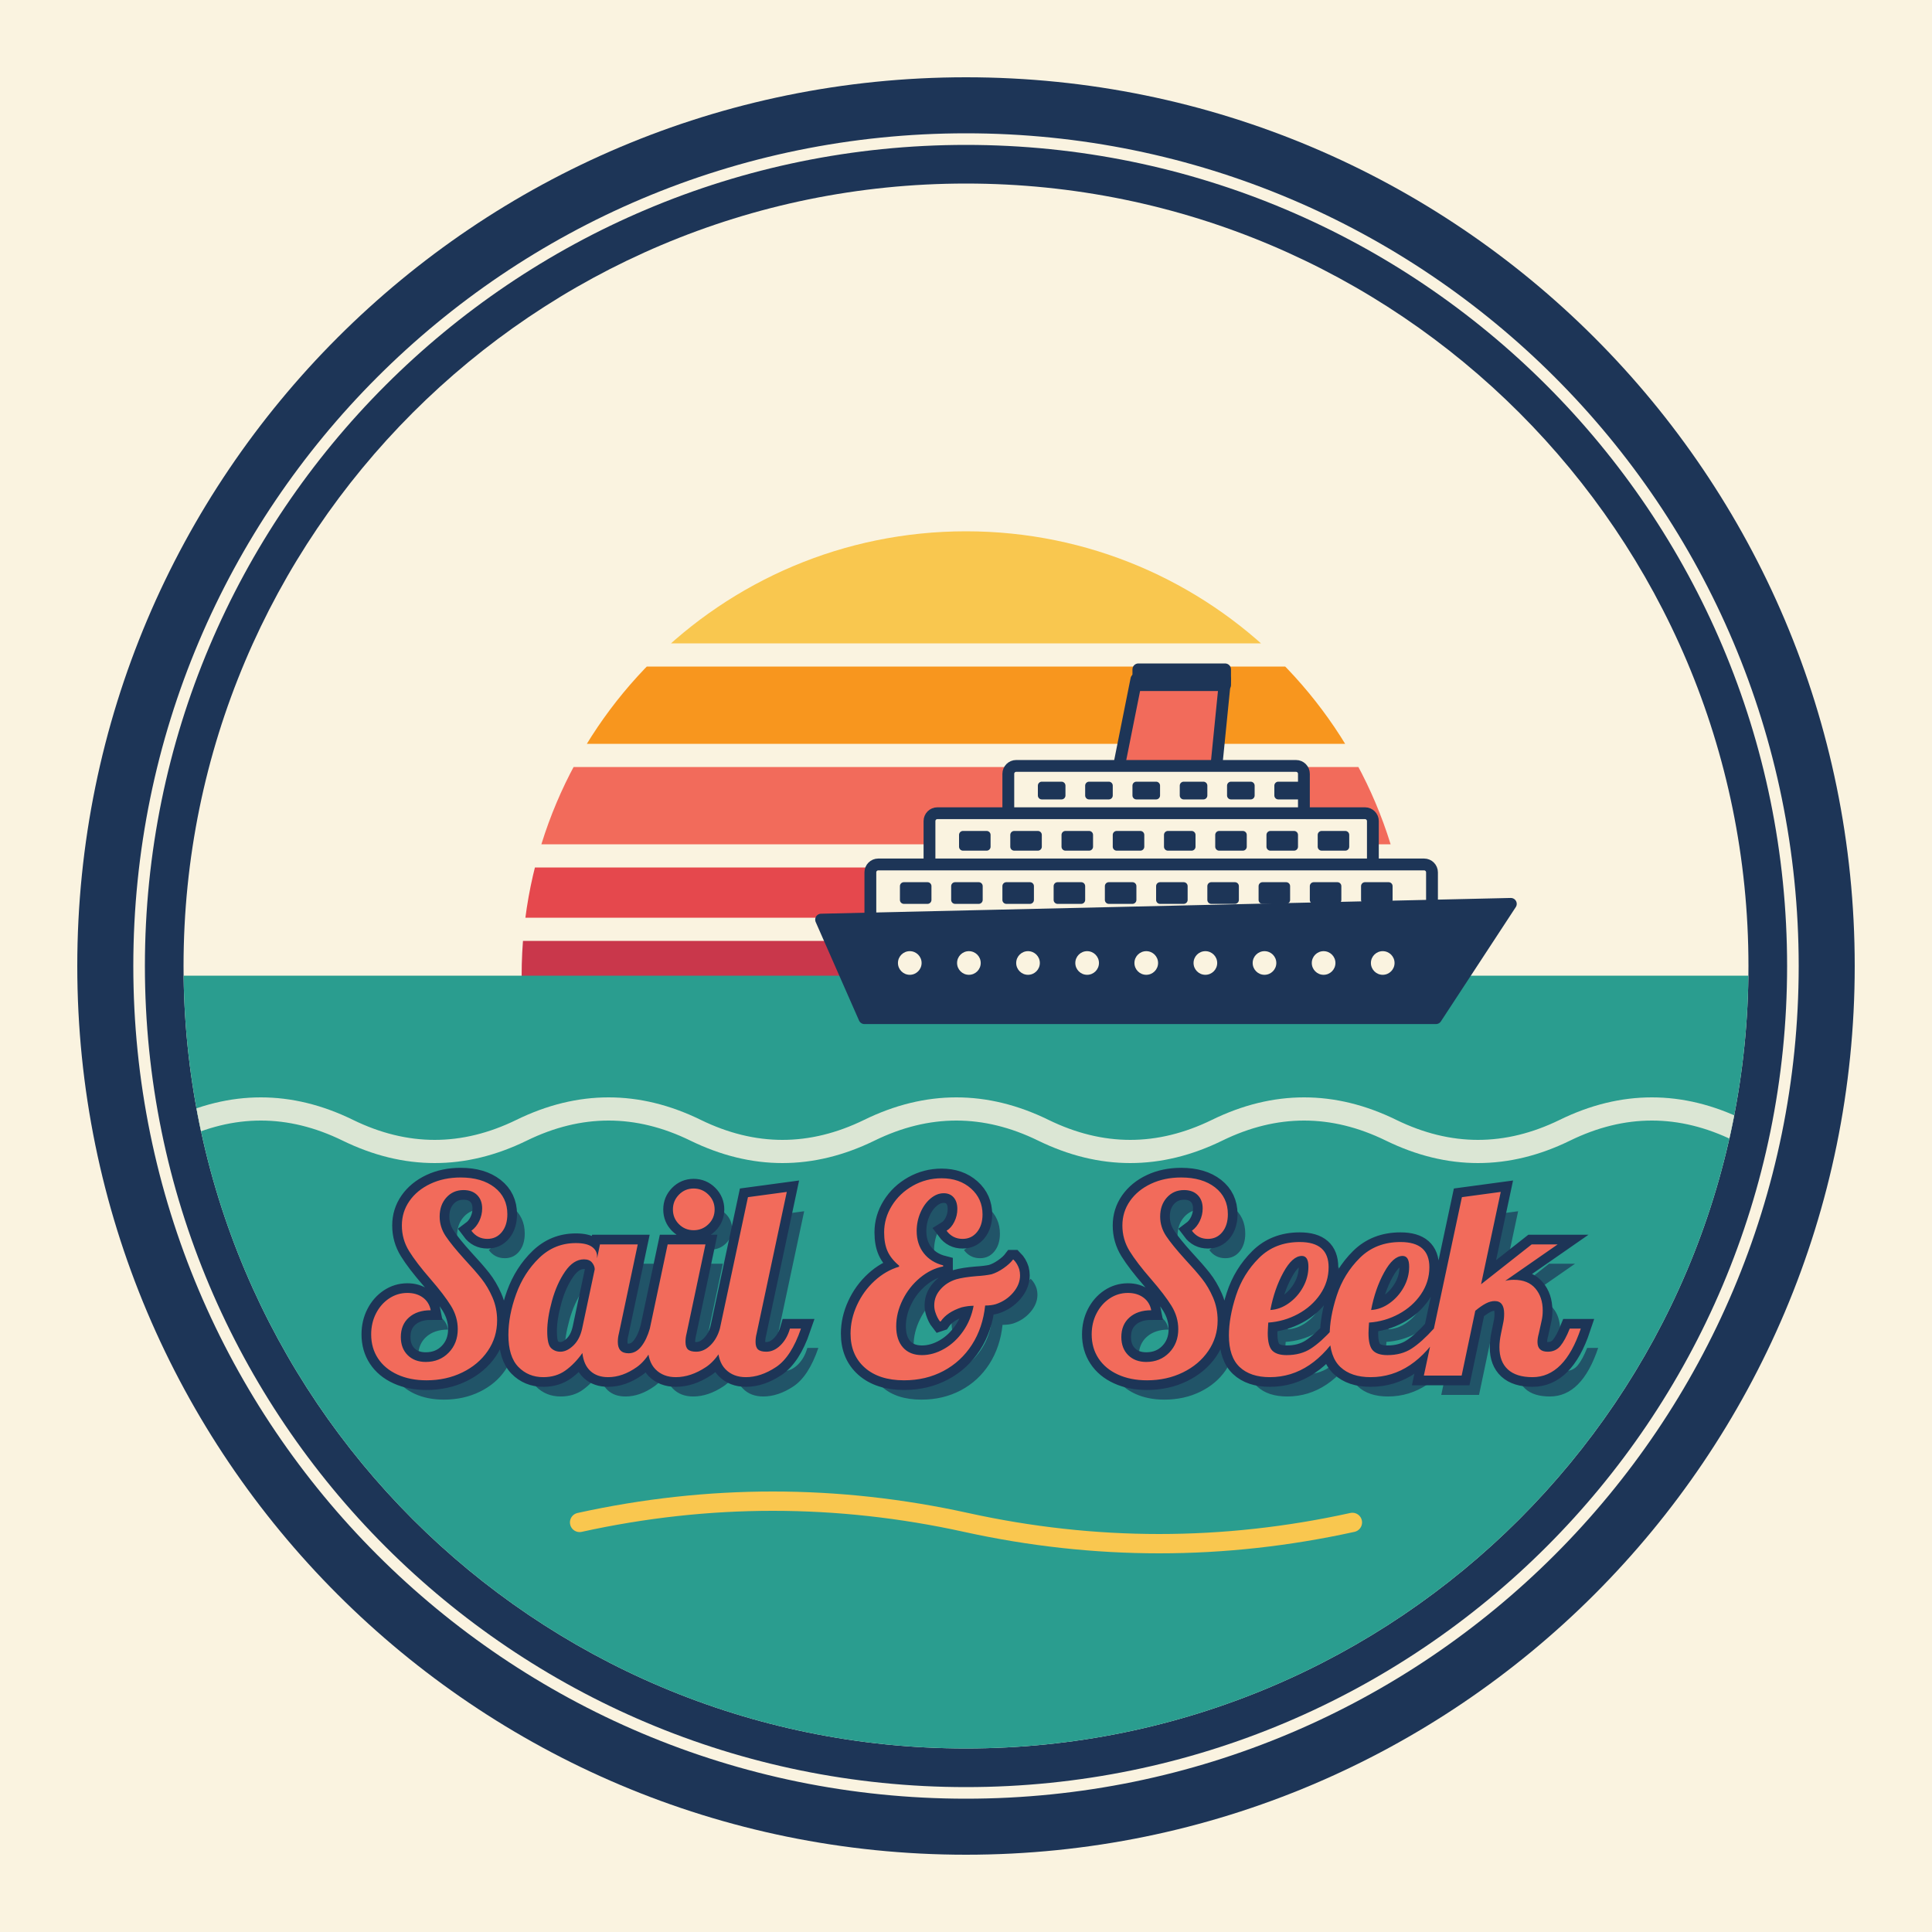
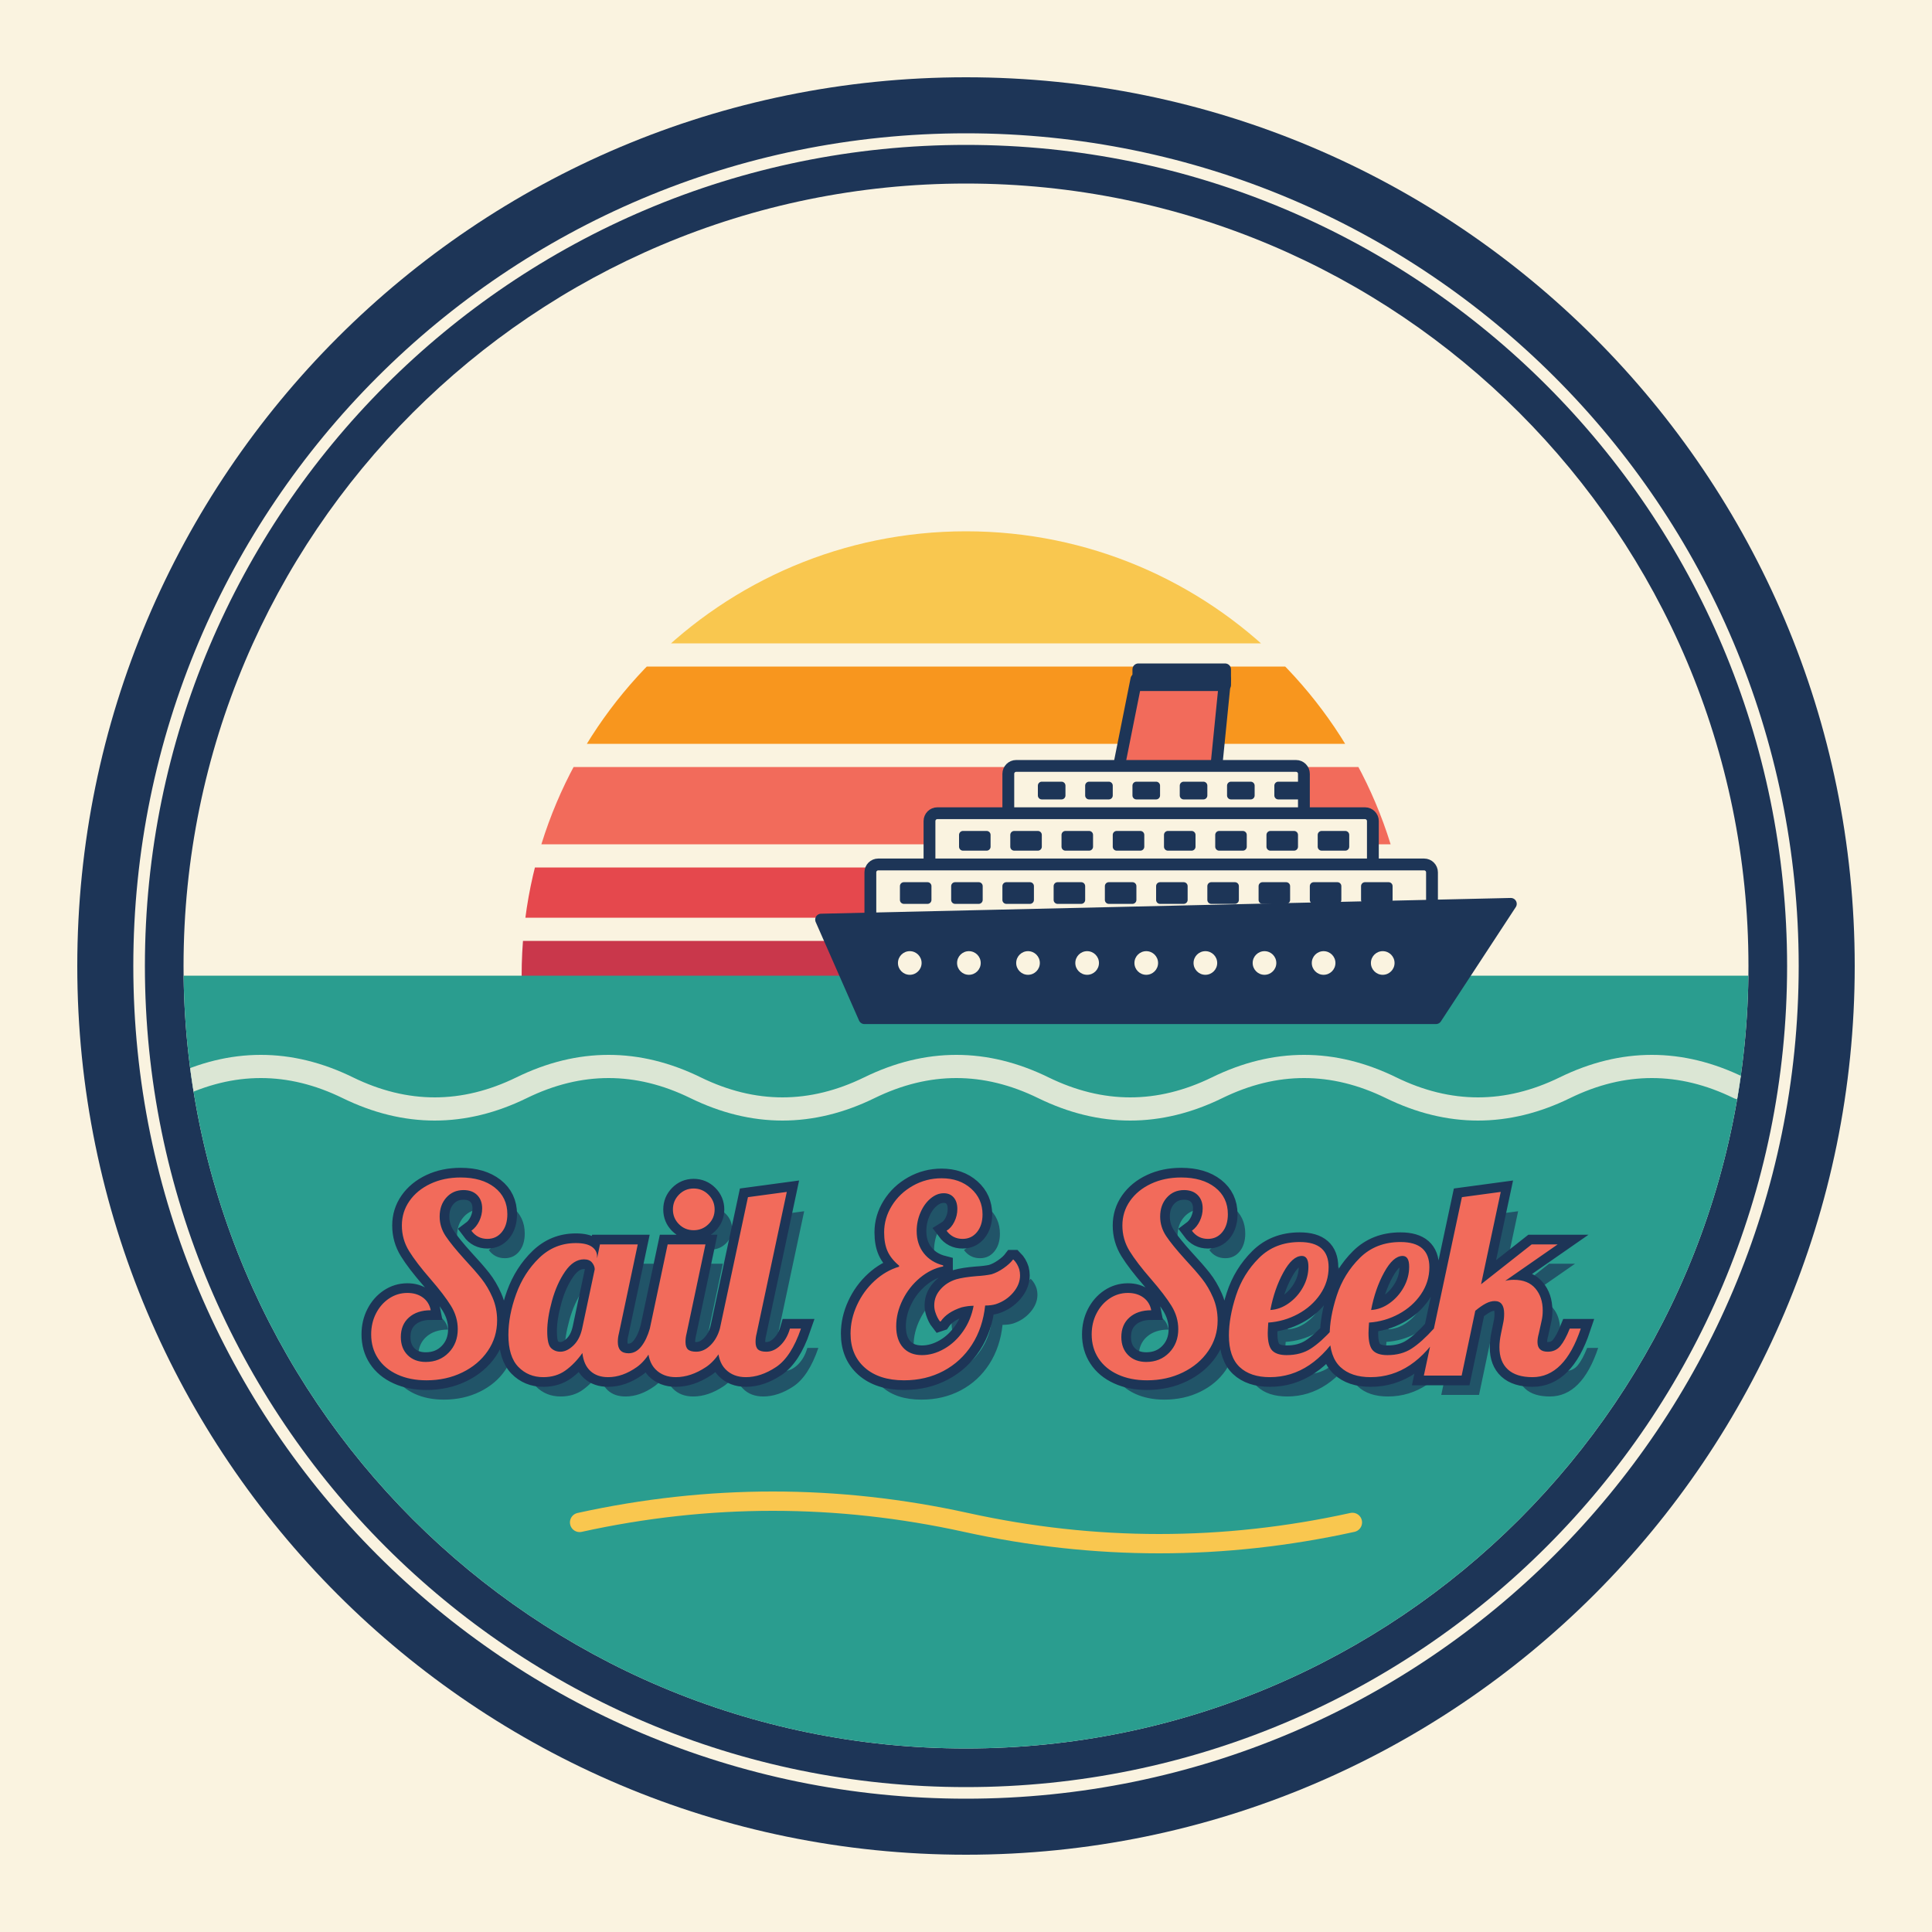
<svg xmlns="http://www.w3.org/2000/svg" viewBox="0 0 1000 1000" width="1000" height="1000">
  <defs>
    <clipPath id="c">
      <circle cx="500" cy="500" r="405" />
    </clipPath>
    <clipPath id="sun">
      <circle cx="500" cy="505" r="230" />
    </clipPath>
  </defs>
  <rect width="1000" height="1000" fill="#FAF3E0" />
  <circle cx="500" cy="500" r="460" fill="#1D3557" />
  <circle cx="500" cy="500" r="428" fill="none" stroke="#FAF3E0" stroke-width="6" />
  <g clip-path="url(#c)">
    <rect width="1000" height="1000" fill="#FAF3E0" />
    <g clip-path="url(#sun)">
      <rect x="250" y="265" width="500" height="68" fill="#F9C74F" />
      <rect x="250" y="345" width="500" height="40" fill="#F8961E" />
      <rect x="250" y="397" width="500" height="40" fill="#F26B5B" />
      <rect x="250" y="449" width="500" height="26" fill="#E5484D" />
      <rect x="250" y="487" width="500" height="19" fill="#C9374B" />
    </g>
    <rect x="0" y="505" width="1000" height="500" fill="#2A9D8F" />
    <g transform="translate(425 425) scale(1.02)">
      <path d="M150 -22 L160 -72 L205 -72 L200 -22 Z" fill="#F26B5B" stroke="#1D3557" stroke-width="6" stroke-linejoin="round" />
      <rect x="158" y="-80" width="50" height="14" rx="3" fill="#1D3557" />
      <rect x="95" y="-28" width="150" height="26" rx="4" fill="#FAF3E0" stroke="#1D3557" stroke-width="6" />
      <rect x="55" y="-4" width="225" height="28" rx="4" fill="#FAF3E0" stroke="#1D3557" stroke-width="6" />
      <rect x="25" y="22" width="285" height="30" rx="4" fill="#FAF3E0" stroke="#1D3557" stroke-width="6" />
      <g fill="#1D3557">
        <rect x="110" y="-20" width="14" height="9" rx="2" />
        <rect x="134" y="-20" width="14" height="9" rx="2" />
        <rect x="158" y="-20" width="14" height="9" rx="2" />
        <rect x="182" y="-20" width="14" height="9" rx="2" />
        <rect x="206" y="-20" width="14" height="9" rx="2" />
        <rect x="230" y="-20" width="14" height="9" rx="2" />
        <rect x="70" y="5" width="16" height="10" rx="2" />
        <rect x="96" y="5" width="16" height="10" rx="2" />
        <rect x="122" y="5" width="16" height="10" rx="2" />
        <rect x="148" y="5" width="16" height="10" rx="2" />
        <rect x="174" y="5" width="16" height="10" rx="2" />
        <rect x="200" y="5" width="16" height="10" rx="2" />
        <rect x="226" y="5" width="16" height="10" rx="2" />
        <rect x="252" y="5" width="16" height="10" rx="2" />
        <rect x="40" y="31" width="16" height="11" rx="2" />
        <rect x="66" y="31" width="16" height="11" rx="2" />
        <rect x="92" y="31" width="16" height="11" rx="2" />
        <rect x="118" y="31" width="16" height="11" rx="2" />
        <rect x="144" y="31" width="16" height="11" rx="2" />
        <rect x="170" y="31" width="16" height="11" rx="2" />
        <rect x="196" y="31" width="16" height="11" rx="2" />
        <rect x="222" y="31" width="16" height="11" rx="2" />
        <rect x="248" y="31" width="16" height="11" rx="2" />
        <rect x="274" y="31" width="16" height="11" rx="2" />
      </g>
      <path d="M0 50 L350 42 L312 100 L22 100 Z" fill="#1D3557" stroke="#1D3557" stroke-width="6" stroke-linejoin="round" />
      <g fill="#FAF3E0">
        <circle cx="45" cy="72" r="6" />
        <circle cx="75" cy="72" r="6" />
        <circle cx="105" cy="72" r="6" />
        <circle cx="135" cy="72" r="6" />
        <circle cx="165" cy="72" r="6" />
        <circle cx="195" cy="72" r="6" />
        <circle cx="225" cy="72" r="6" />
        <circle cx="255" cy="72" r="6" />
        <circle cx="285" cy="72" r="6" />
      </g>
    </g>
-     <path d="M90 585 q45 -22 90 0 t90 0 t90 0 t90 0 t90 0 t90 0 t90 0 t90 0 t90 0" fill="none" stroke="#FAF3E0" stroke-width="12" stroke-linecap="round" opacity=".85" />
+     <path d="M90 563 q45 -22 90 0 t90 0 t90 0 t90 0 t90 0 t90 0 t90 0 t90 0 t90 0" fill="none" stroke="#FAF3E0" stroke-width="12" stroke-linecap="round" opacity=".85" />
    <path d="M192.118 690.678Q192.118 684.702 194.63 679.813Q197.143 674.924 201.421 672.072Q205.699 669.22 210.859 669.22Q215.613 669.22 218.872 671.596Q222.132 673.973 222.947 678.183Q215.884 678.183 211.674 681.918Q207.464 685.653 207.464 692.036Q207.464 697.876 210.995 701.407Q214.526 704.938 220.366 704.938Q227.564 704.938 232.25 700.117Q236.935 695.295 236.935 687.962Q236.935 681.578 233.404 675.874Q229.873 670.17 222.811 662.022Q215.477 653.601 211.742 647.558Q208.007 641.514 208.007 634.316Q208.007 627.254 211.946 621.618Q215.884 615.982 222.811 612.723Q229.737 609.463 238.429 609.463Q249.43 609.463 256.016 614.624Q262.603 619.785 262.603 628.477Q262.603 634.181 259.751 637.712Q256.899 641.243 252.282 641.243Q247.121 641.243 243.997 637.033Q246.578 635.131 248.071 632.008Q249.565 628.884 249.565 625.489Q249.565 621.143 246.985 618.562Q244.405 615.982 239.923 615.982Q234.49 615.982 231.027 619.853Q227.564 623.723 227.564 629.699Q227.564 635.131 230.688 639.817Q233.811 644.502 240.466 651.836Q245.899 657.676 249.226 661.886Q252.553 666.096 254.93 671.596Q257.307 677.097 257.307 683.48Q257.307 692.172 252.485 699.234Q247.664 706.296 239.312 710.37Q230.959 714.445 220.774 714.445Q212.218 714.445 205.699 711.457Q199.18 708.469 195.649 703.104Q192.118 697.74 192.118 690.678ZM263.146 690.949Q263.146 680.899 267.153 669.831Q271.159 658.762 279.104 651.089Q287.049 643.416 298.05 643.416Q303.618 643.416 306.334 645.317Q309.05 647.218 309.05 650.342V651.293L310.544 644.095H330.101L320.323 690.27Q319.779 692.307 319.779 694.616Q319.779 700.456 325.348 700.456Q329.15 700.456 331.934 696.925Q334.719 693.394 336.348 687.69H342.052Q337.027 702.357 329.626 707.586Q322.224 712.815 314.754 712.815Q309.05 712.815 305.587 709.623Q302.124 706.432 301.445 700.32Q297.507 705.889 292.685 709.352Q287.864 712.815 281.209 712.815Q273.468 712.815 268.307 707.518Q263.146 702.222 263.146 690.949ZM301.309 687.69 307.828 656.997Q307.828 655.231 306.47 653.534Q305.112 651.836 302.26 651.836Q296.827 651.836 292.482 658.151Q288.136 664.466 285.691 673.362Q283.246 682.257 283.246 689.048Q283.246 695.839 285.216 697.74Q287.185 699.641 290.037 699.641Q293.432 699.641 296.76 696.45Q300.087 693.258 301.309 687.69ZM348.3 626.032Q348.3 621.55 351.423 618.359Q354.547 615.167 359.029 615.167Q363.51 615.167 366.702 618.359Q369.894 621.55 369.894 626.032Q369.894 630.514 366.702 633.637Q363.51 636.761 359.029 636.761Q354.547 636.761 351.423 633.637Q348.3 630.514 348.3 626.032ZM335.262 696.518Q335.262 693.122 336.348 687.69L345.583 644.095H365.14L355.362 690.27Q354.819 692.307 354.819 694.616Q354.819 697.332 356.109 698.487Q357.399 699.641 360.387 699.641Q364.325 699.641 367.721 696.314Q371.116 692.987 372.61 687.69H378.314Q373.289 702.357 365.412 707.586Q357.535 712.815 349.794 712.815Q343.275 712.815 339.268 708.741Q335.262 704.666 335.262 696.518ZM371.523 696.518Q371.523 693.122 372.61 687.69L387.141 619.649L407.241 616.933L391.623 690.27Q391.08 692.307 391.08 694.616Q391.08 697.332 392.37 698.487Q393.66 699.641 396.648 699.641Q400.587 699.641 403.982 696.314Q407.377 692.987 408.871 687.69H414.575Q409.55 702.357 401.673 707.586Q393.796 712.815 386.055 712.815Q379.536 712.815 375.53 708.741Q371.523 704.666 371.523 696.518ZM527.977 660.12Q527.977 664.874 524.378 669.084Q520.779 673.294 515.347 675.06Q513.038 675.739 509.914 675.739Q508.692 687.282 503.056 696.042Q497.42 704.802 488.32 709.623Q479.221 714.445 467.949 714.445Q455.047 714.445 447.645 707.926Q440.243 701.407 440.243 690.27Q440.243 682.801 443.571 675.535Q446.898 668.269 452.67 662.972Q458.442 657.676 465.368 655.639V655.095Q461.158 651.564 459.393 647.626Q457.627 643.687 457.627 637.847Q457.627 630.514 461.634 624.063Q465.64 617.612 472.498 613.741Q479.357 609.87 487.37 609.87Q496.605 609.87 502.58 615.167Q508.556 620.464 508.556 628.612Q508.556 634.181 505.704 637.712Q502.852 641.243 498.234 641.243Q493.074 641.243 489.95 637.033Q492.395 635.539 493.956 632.415Q495.518 629.291 495.518 625.76Q495.518 621.958 493.617 619.785Q491.716 617.612 488.456 617.612Q484.925 617.612 481.666 620.328Q478.406 623.044 476.437 627.594Q474.468 632.143 474.468 637.168Q474.468 643.959 478.135 648.644Q481.801 653.33 488.184 654.96V655.503Q481.801 656.725 476.165 661.411Q470.529 666.096 467.202 672.819Q463.874 679.541 463.874 686.468Q463.874 693.53 467.405 697.468Q470.937 701.407 477.184 701.407Q483.024 701.407 488.728 698.147Q494.432 694.888 498.506 689.048Q502.58 683.208 503.939 675.874Q500.951 675.874 497.691 676.689Q490.222 679.134 486.962 683.887L486.555 684.023Q485.061 682.122 484.11 679.134Q483.567 677.504 483.567 675.603Q483.567 670.985 486.826 667.318Q490.086 663.651 494.975 662.158Q498.778 661.071 505.432 660.528Q509.914 660.256 513.174 659.577Q516.297 658.626 519.489 656.386Q522.68 654.145 524.31 651.972H524.582Q526.619 654.009 527.57 656.997Q527.977 658.626 527.977 660.12ZM565.053 690.678Q565.053 684.702 567.566 679.813Q570.078 674.924 574.356 672.072Q578.634 669.22 583.795 669.22Q588.548 669.22 591.808 671.596Q595.067 673.973 595.882 678.183Q588.82 678.183 584.61 681.918Q580.4 685.653 580.4 692.036Q580.4 697.876 583.931 701.407Q587.462 704.938 593.302 704.938Q600.5 704.938 605.185 700.117Q609.871 695.295 609.871 687.962Q609.871 681.578 606.34 675.874Q602.809 670.17 595.746 662.022Q588.413 653.601 584.678 647.558Q580.943 641.514 580.943 634.316Q580.943 627.254 584.882 621.618Q588.82 615.982 595.746 612.723Q602.673 609.463 611.365 609.463Q622.365 609.463 628.952 614.624Q635.539 619.785 635.539 628.477Q635.539 634.181 632.687 637.712Q629.835 641.243 625.217 641.243Q620.056 641.243 616.933 637.033Q619.513 635.131 621.007 632.008Q622.501 628.884 622.501 625.489Q622.501 621.143 619.921 618.562Q617.34 615.982 612.859 615.982Q607.426 615.982 603.963 619.853Q600.5 623.723 600.5 629.699Q600.5 635.131 603.623 639.817Q606.747 644.502 613.402 651.836Q618.834 657.676 622.162 661.886Q625.489 666.096 627.866 671.596Q630.242 677.097 630.242 683.48Q630.242 692.172 625.421 699.234Q620.6 706.296 612.247 710.37Q603.895 714.445 593.709 714.445Q585.153 714.445 578.634 711.457Q572.115 708.469 568.584 703.104Q565.053 697.74 565.053 690.678ZM636.082 691.221Q636.082 681.85 639.749 670.578Q643.416 659.306 651.7 651.089Q659.985 642.872 672.751 642.872Q687.69 642.872 687.69 655.91Q687.69 663.516 683.344 669.899Q678.998 676.282 671.8 680.152Q664.602 684.023 656.454 684.566Q656.182 688.641 656.182 689.999Q656.182 696.653 658.491 699.03Q660.8 701.407 665.96 701.407Q673.294 701.407 678.523 698.012Q683.752 694.616 689.999 687.69H694.616Q679.542 712.815 657.269 712.815Q647.219 712.815 641.65 707.586Q636.082 702.357 636.082 691.221ZM677.233 655.639Q677.233 650.07 673.837 650.07Q668.948 650.07 664.263 658.626Q659.577 667.183 657.54 678.047Q662.565 677.776 667.115 674.516Q671.664 671.257 674.449 666.232Q677.233 661.207 677.233 655.639ZM688.233 691.221Q688.233 681.85 691.9 670.578Q695.567 659.306 703.852 651.089Q712.136 642.872 724.902 642.872Q739.841 642.872 739.841 655.91Q739.841 663.516 735.495 669.899Q731.15 676.282 723.952 680.152Q716.754 684.023 708.605 684.566Q708.333 688.641 708.333 689.999Q708.333 696.653 710.642 699.03Q712.951 701.407 718.112 701.407Q725.445 701.407 730.674 698.012Q735.903 694.616 742.15 687.69H746.768Q731.693 712.815 709.42 712.815Q699.37 712.815 693.802 707.586Q688.233 702.357 688.233 691.221ZM729.384 655.639Q729.384 650.07 725.989 650.07Q721.1 650.07 716.414 658.626Q711.729 667.183 709.691 678.047Q714.716 677.776 719.266 674.516Q723.816 671.257 726.6 666.232Q729.384 661.207 729.384 655.639ZM776.103 697.332Q776.103 694.073 776.918 690.27L778.004 684.974Q778.547 682.665 778.547 679.949Q778.547 673.43 773.658 673.43Q771.485 673.43 769.109 674.652Q766.732 675.874 763.608 678.455L756.546 712.0H736.989L756.682 619.649L776.782 616.933L766.596 664.738L792.807 644.095H806.253L779.091 662.972Q781.128 662.429 783.572 662.429Q790.906 662.429 794.709 666.911Q798.512 671.393 798.512 678.319Q798.512 681.171 797.968 683.48L796.474 690.27Q795.795 692.715 795.795 694.616Q795.795 699.641 801.092 699.641Q805.166 699.641 807.611 696.721Q810.055 693.801 812.5 687.69H818.204Q809.784 712.815 793.215 712.815Q784.795 712.815 780.449 708.808Q776.103 704.802 776.103 697.332Z" fill="#1D3557" transform="translate(9 10)" opacity=".7" />
    <path d="M192.118 690.678Q192.118 684.702 194.63 679.813Q197.143 674.924 201.421 672.072Q205.699 669.22 210.859 669.22Q215.613 669.22 218.872 671.596Q222.132 673.973 222.947 678.183Q215.884 678.183 211.674 681.918Q207.464 685.653 207.464 692.036Q207.464 697.876 210.995 701.407Q214.526 704.938 220.366 704.938Q227.564 704.938 232.25 700.117Q236.935 695.295 236.935 687.962Q236.935 681.578 233.404 675.874Q229.873 670.17 222.811 662.022Q215.477 653.601 211.742 647.558Q208.007 641.514 208.007 634.316Q208.007 627.254 211.946 621.618Q215.884 615.982 222.811 612.723Q229.737 609.463 238.429 609.463Q249.43 609.463 256.016 614.624Q262.603 619.785 262.603 628.477Q262.603 634.181 259.751 637.712Q256.899 641.243 252.282 641.243Q247.121 641.243 243.997 637.033Q246.578 635.131 248.071 632.008Q249.565 628.884 249.565 625.489Q249.565 621.143 246.985 618.562Q244.405 615.982 239.923 615.982Q234.49 615.982 231.027 619.853Q227.564 623.723 227.564 629.699Q227.564 635.131 230.688 639.817Q233.811 644.502 240.466 651.836Q245.899 657.676 249.226 661.886Q252.553 666.096 254.93 671.596Q257.307 677.097 257.307 683.48Q257.307 692.172 252.485 699.234Q247.664 706.296 239.312 710.37Q230.959 714.445 220.774 714.445Q212.218 714.445 205.699 711.457Q199.18 708.469 195.649 703.104Q192.118 697.74 192.118 690.678ZM263.146 690.949Q263.146 680.899 267.153 669.831Q271.159 658.762 279.104 651.089Q287.049 643.416 298.05 643.416Q303.618 643.416 306.334 645.317Q309.05 647.218 309.05 650.342V651.293L310.544 644.095H330.101L320.323 690.27Q319.779 692.307 319.779 694.616Q319.779 700.456 325.348 700.456Q329.15 700.456 331.934 696.925Q334.719 693.394 336.348 687.69H342.052Q337.027 702.357 329.626 707.586Q322.224 712.815 314.754 712.815Q309.05 712.815 305.587 709.623Q302.124 706.432 301.445 700.32Q297.507 705.889 292.685 709.352Q287.864 712.815 281.209 712.815Q273.468 712.815 268.307 707.518Q263.146 702.222 263.146 690.949ZM301.309 687.69 307.828 656.997Q307.828 655.231 306.47 653.534Q305.112 651.836 302.26 651.836Q296.827 651.836 292.482 658.151Q288.136 664.466 285.691 673.362Q283.246 682.257 283.246 689.048Q283.246 695.839 285.216 697.74Q287.185 699.641 290.037 699.641Q293.432 699.641 296.76 696.45Q300.087 693.258 301.309 687.69ZM348.3 626.032Q348.3 621.55 351.423 618.359Q354.547 615.167 359.029 615.167Q363.51 615.167 366.702 618.359Q369.894 621.55 369.894 626.032Q369.894 630.514 366.702 633.637Q363.51 636.761 359.029 636.761Q354.547 636.761 351.423 633.637Q348.3 630.514 348.3 626.032ZM335.262 696.518Q335.262 693.122 336.348 687.69L345.583 644.095H365.14L355.362 690.27Q354.819 692.307 354.819 694.616Q354.819 697.332 356.109 698.487Q357.399 699.641 360.387 699.641Q364.325 699.641 367.721 696.314Q371.116 692.987 372.61 687.69H378.314Q373.289 702.357 365.412 707.586Q357.535 712.815 349.794 712.815Q343.275 712.815 339.268 708.741Q335.262 704.666 335.262 696.518ZM371.523 696.518Q371.523 693.122 372.61 687.69L387.141 619.649L407.241 616.933L391.623 690.27Q391.08 692.307 391.08 694.616Q391.08 697.332 392.37 698.487Q393.66 699.641 396.648 699.641Q400.587 699.641 403.982 696.314Q407.377 692.987 408.871 687.69H414.575Q409.55 702.357 401.673 707.586Q393.796 712.815 386.055 712.815Q379.536 712.815 375.53 708.741Q371.523 704.666 371.523 696.518ZM527.977 660.12Q527.977 664.874 524.378 669.084Q520.779 673.294 515.347 675.06Q513.038 675.739 509.914 675.739Q508.692 687.282 503.056 696.042Q497.42 704.802 488.32 709.623Q479.221 714.445 467.949 714.445Q455.047 714.445 447.645 707.926Q440.243 701.407 440.243 690.27Q440.243 682.801 443.571 675.535Q446.898 668.269 452.67 662.972Q458.442 657.676 465.368 655.639V655.095Q461.158 651.564 459.393 647.626Q457.627 643.687 457.627 637.847Q457.627 630.514 461.634 624.063Q465.64 617.612 472.498 613.741Q479.357 609.87 487.37 609.87Q496.605 609.87 502.58 615.167Q508.556 620.464 508.556 628.612Q508.556 634.181 505.704 637.712Q502.852 641.243 498.234 641.243Q493.074 641.243 489.95 637.033Q492.395 635.539 493.956 632.415Q495.518 629.291 495.518 625.76Q495.518 621.958 493.617 619.785Q491.716 617.612 488.456 617.612Q484.925 617.612 481.666 620.328Q478.406 623.044 476.437 627.594Q474.468 632.143 474.468 637.168Q474.468 643.959 478.135 648.644Q481.801 653.33 488.184 654.96V655.503Q481.801 656.725 476.165 661.411Q470.529 666.096 467.202 672.819Q463.874 679.541 463.874 686.468Q463.874 693.53 467.405 697.468Q470.937 701.407 477.184 701.407Q483.024 701.407 488.728 698.147Q494.432 694.888 498.506 689.048Q502.58 683.208 503.939 675.874Q500.951 675.874 497.691 676.689Q490.222 679.134 486.962 683.887L486.555 684.023Q485.061 682.122 484.11 679.134Q483.567 677.504 483.567 675.603Q483.567 670.985 486.826 667.318Q490.086 663.651 494.975 662.158Q498.778 661.071 505.432 660.528Q509.914 660.256 513.174 659.577Q516.297 658.626 519.489 656.386Q522.68 654.145 524.31 651.972H524.582Q526.619 654.009 527.57 656.997Q527.977 658.626 527.977 660.12ZM565.053 690.678Q565.053 684.702 567.566 679.813Q570.078 674.924 574.356 672.072Q578.634 669.22 583.795 669.22Q588.548 669.22 591.808 671.596Q595.067 673.973 595.882 678.183Q588.82 678.183 584.61 681.918Q580.4 685.653 580.4 692.036Q580.4 697.876 583.931 701.407Q587.462 704.938 593.302 704.938Q600.5 704.938 605.185 700.117Q609.871 695.295 609.871 687.962Q609.871 681.578 606.34 675.874Q602.809 670.17 595.746 662.022Q588.413 653.601 584.678 647.558Q580.943 641.514 580.943 634.316Q580.943 627.254 584.882 621.618Q588.82 615.982 595.746 612.723Q602.673 609.463 611.365 609.463Q622.365 609.463 628.952 614.624Q635.539 619.785 635.539 628.477Q635.539 634.181 632.687 637.712Q629.835 641.243 625.217 641.243Q620.056 641.243 616.933 637.033Q619.513 635.131 621.007 632.008Q622.501 628.884 622.501 625.489Q622.501 621.143 619.921 618.562Q617.34 615.982 612.859 615.982Q607.426 615.982 603.963 619.853Q600.5 623.723 600.5 629.699Q600.5 635.131 603.623 639.817Q606.747 644.502 613.402 651.836Q618.834 657.676 622.162 661.886Q625.489 666.096 627.866 671.596Q630.242 677.097 630.242 683.48Q630.242 692.172 625.421 699.234Q620.6 706.296 612.247 710.37Q603.895 714.445 593.709 714.445Q585.153 714.445 578.634 711.457Q572.115 708.469 568.584 703.104Q565.053 697.74 565.053 690.678ZM636.082 691.221Q636.082 681.85 639.749 670.578Q643.416 659.306 651.7 651.089Q659.985 642.872 672.751 642.872Q687.69 642.872 687.69 655.91Q687.69 663.516 683.344 669.899Q678.998 676.282 671.8 680.152Q664.602 684.023 656.454 684.566Q656.182 688.641 656.182 689.999Q656.182 696.653 658.491 699.03Q660.8 701.407 665.96 701.407Q673.294 701.407 678.523 698.012Q683.752 694.616 689.999 687.69H694.616Q679.542 712.815 657.269 712.815Q647.219 712.815 641.65 707.586Q636.082 702.357 636.082 691.221ZM677.233 655.639Q677.233 650.07 673.837 650.07Q668.948 650.07 664.263 658.626Q659.577 667.183 657.54 678.047Q662.565 677.776 667.115 674.516Q671.664 671.257 674.449 666.232Q677.233 661.207 677.233 655.639ZM688.233 691.221Q688.233 681.85 691.9 670.578Q695.567 659.306 703.852 651.089Q712.136 642.872 724.902 642.872Q739.841 642.872 739.841 655.91Q739.841 663.516 735.495 669.899Q731.15 676.282 723.952 680.152Q716.754 684.023 708.605 684.566Q708.333 688.641 708.333 689.999Q708.333 696.653 710.642 699.03Q712.951 701.407 718.112 701.407Q725.445 701.407 730.674 698.012Q735.903 694.616 742.15 687.69H746.768Q731.693 712.815 709.42 712.815Q699.37 712.815 693.802 707.586Q688.233 702.357 688.233 691.221ZM729.384 655.639Q729.384 650.07 725.989 650.07Q721.1 650.07 716.414 658.626Q711.729 667.183 709.691 678.047Q714.716 677.776 719.266 674.516Q723.816 671.257 726.6 666.232Q729.384 661.207 729.384 655.639ZM776.103 697.332Q776.103 694.073 776.918 690.27L778.004 684.974Q778.547 682.665 778.547 679.949Q778.547 673.43 773.658 673.43Q771.485 673.43 769.109 674.652Q766.732 675.874 763.608 678.455L756.546 712.0H736.989L756.682 619.649L776.782 616.933L766.596 664.738L792.807 644.095H806.253L779.091 662.972Q781.128 662.429 783.572 662.429Q790.906 662.429 794.709 666.911Q798.512 671.393 798.512 678.319Q798.512 681.171 797.968 683.48L796.474 690.27Q795.795 692.715 795.795 694.616Q795.795 699.641 801.092 699.641Q805.166 699.641 807.611 696.721Q810.055 693.801 812.5 687.69H818.204Q809.784 712.815 793.215 712.815Q784.795 712.815 780.449 708.808Q776.103 704.802 776.103 697.332Z" fill="#F26B5B" stroke="#1D3557" stroke-width="10" paint-order="stroke" />
    <path d="M300 788 q100 -22 200 0 t200 0" fill="none" stroke="#F9C74F" stroke-width="10" stroke-linecap="round" />
  </g>
</svg>
